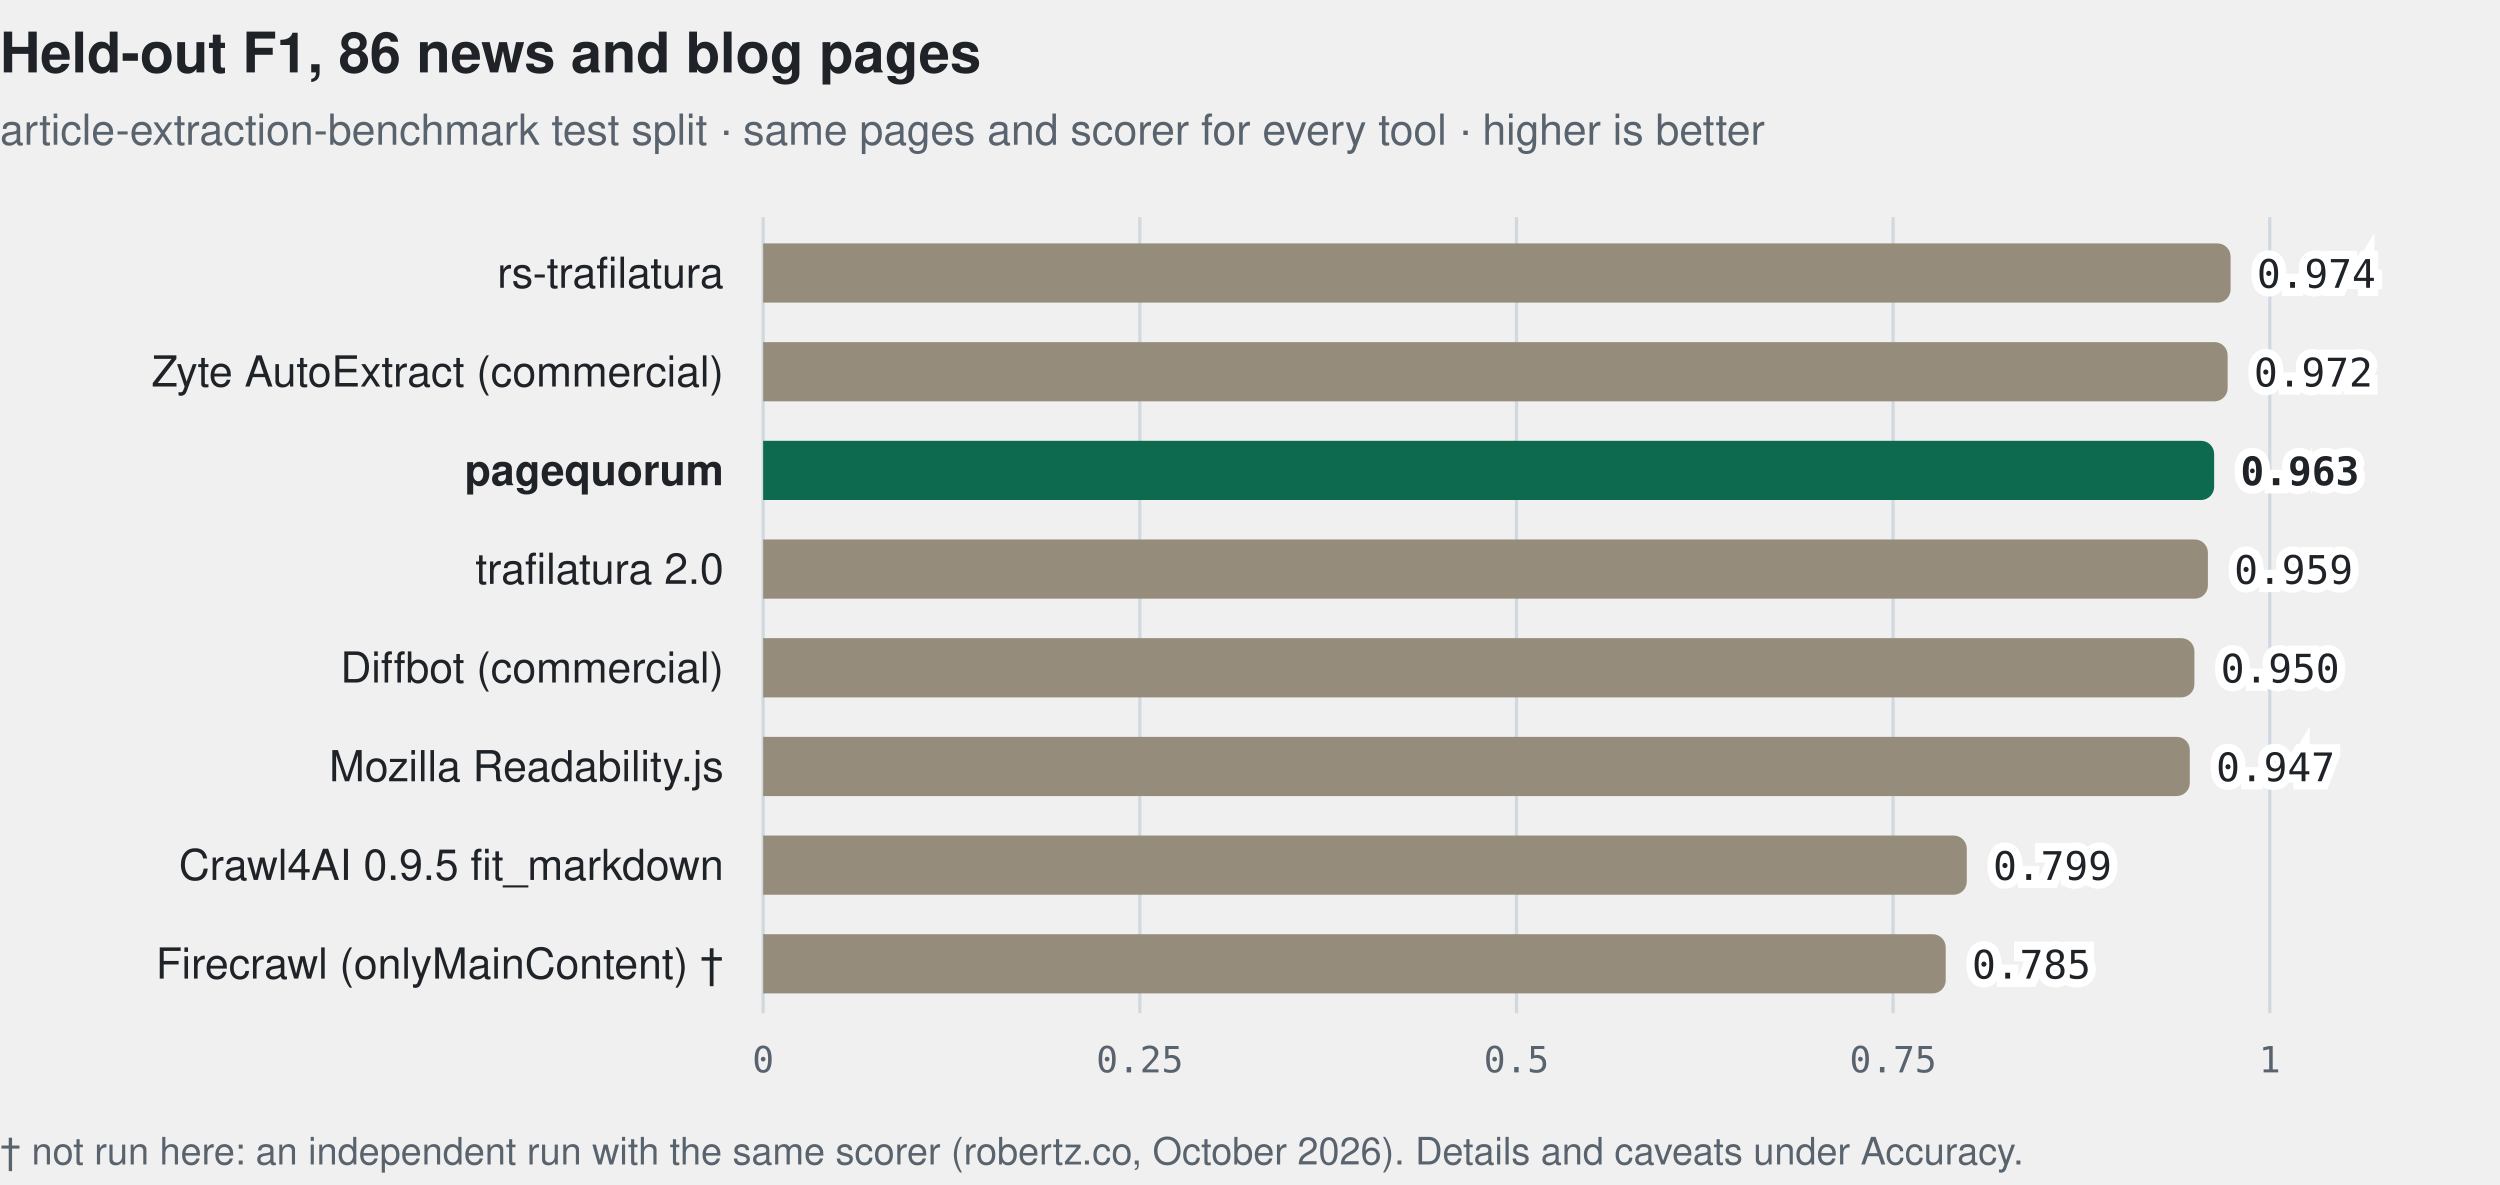
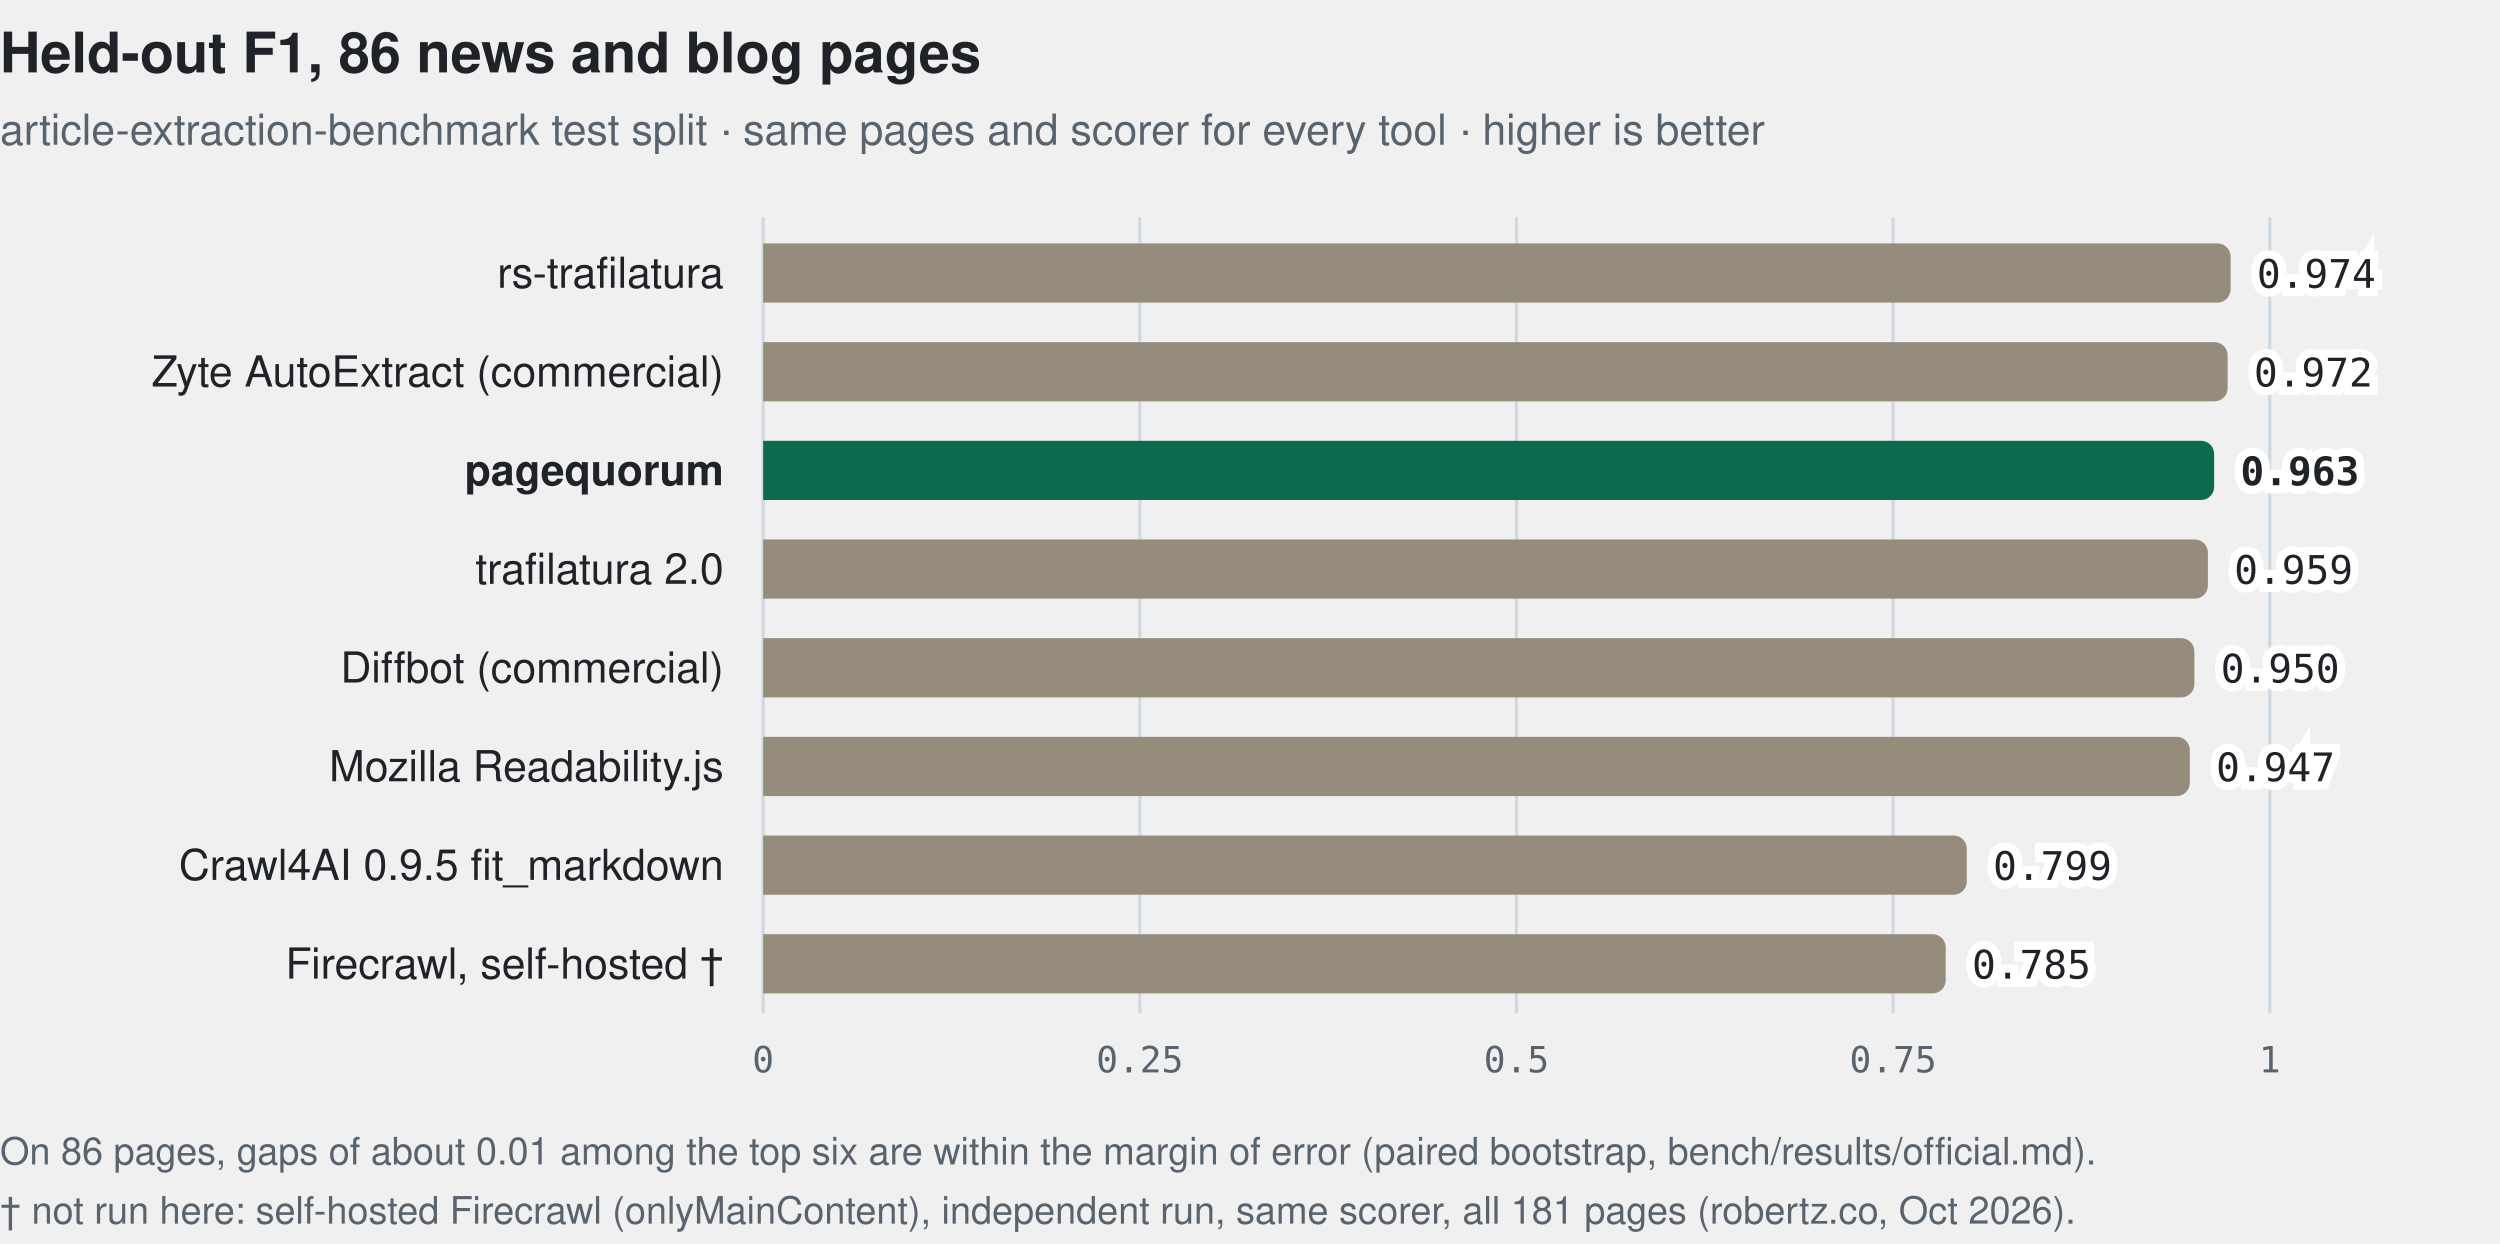
- <svg xmlns="http://www.w3.org/2000/svg" width="760" height="360" viewBox="0 0 760 360" role="img" aria-labelledby="title desc">
+ <svg xmlns="http://www.w3.org/2000/svg" width="760" height="378" viewBox="0 0 760 378" role="img" aria-labelledby="title desc">
  <text x="0" y="22" font-family="-apple-system,BlinkMacSystemFont,'Segoe UI',Helvetica,Arial,sans-serif" font-size="17" font-weight="600" fill="#1f2328">Held-out F1, 86 news and blog pages</text>
  <text x="0" y="44" font-family="-apple-system,BlinkMacSystemFont,'Segoe UI',Helvetica,Arial,sans-serif" font-size="13" fill="#59636e">article-extraction-benchmark test split · same pages and scorer for every tool · higher is better</text>
  <line x1="232.0" y1="66" x2="232.0" y2="308" stroke="#d1d9e0" stroke-width="1" />
  <text x="232.0" y="326" text-anchor="middle" font-family="ui-monospace,SFMono-Regular,Menlo,Consolas,monospace" font-size="11" fill="#59636e">0</text>
  <line x1="346.5" y1="66" x2="346.5" y2="308" stroke="#d1d9e0" stroke-width="1" />
  <text x="346.5" y="326" text-anchor="middle" font-family="ui-monospace,SFMono-Regular,Menlo,Consolas,monospace" font-size="11" fill="#59636e">0.25</text>
  <line x1="461.0" y1="66" x2="461.0" y2="308" stroke="#d1d9e0" stroke-width="1" />
  <text x="461.0" y="326" text-anchor="middle" font-family="ui-monospace,SFMono-Regular,Menlo,Consolas,monospace" font-size="11" fill="#59636e">0.5</text>
  <line x1="575.5" y1="66" x2="575.5" y2="308" stroke="#d1d9e0" stroke-width="1" />
  <text x="575.5" y="326" text-anchor="middle" font-family="ui-monospace,SFMono-Regular,Menlo,Consolas,monospace" font-size="11" fill="#59636e">0.75</text>
  <line x1="690.0" y1="66" x2="690.0" y2="308" stroke="#d1d9e0" stroke-width="1" />
  <text x="690.0" y="326" text-anchor="middle" font-family="ui-monospace,SFMono-Regular,Menlo,Consolas,monospace" font-size="11" fill="#59636e">1</text>
  <text x="220" y="87.5" text-anchor="end" font-family="-apple-system,BlinkMacSystemFont,'Segoe UI',Helvetica,Arial,sans-serif" font-size="13" fill="#1f2328">rs-trafilatura</text>
  <path d="M232,74 h442.1 a4,4 0 0 1 4,4 v10 a4,4 0 0 1 -4,4 h-442.1 z" fill="#958c7c" />
  <text x="686.1" y="87.5" font-family="ui-monospace,SFMono-Regular,Menlo,Consolas,monospace" font-size="12" fill="#1f2328" stroke="#ffffff" stroke-width="5" paint-order="stroke">0.974</text>
  <text x="220" y="117.5" text-anchor="end" font-family="-apple-system,BlinkMacSystemFont,'Segoe UI',Helvetica,Arial,sans-serif" font-size="13" fill="#1f2328">Zyte AutoExtract (commercial)</text>
  <path d="M232,104 h441.2 a4,4 0 0 1 4,4 v10 a4,4 0 0 1 -4,4 h-441.2 z" fill="#958c7c" />
  <text x="685.2" y="117.5" font-family="ui-monospace,SFMono-Regular,Menlo,Consolas,monospace" font-size="12" fill="#1f2328" stroke="#ffffff" stroke-width="5" paint-order="stroke">0.972</text>
  <text x="220" y="147.5" text-anchor="end" font-family="-apple-system,BlinkMacSystemFont,'Segoe UI',Helvetica,Arial,sans-serif" font-size="13" font-weight="700" fill="#1f2328">pagequorum</text>
  <path d="M232,134 h437.1 a4,4 0 0 1 4,4 v10 a4,4 0 0 1 -4,4 h-437.1 z" fill="#0e6a4f" />
  <text x="681.1" y="147.5" font-family="ui-monospace,SFMono-Regular,Menlo,Consolas,monospace" font-size="12" font-weight="700" fill="#1f2328" stroke="#ffffff" stroke-width="5" paint-order="stroke">0.963</text>
  <text x="220" y="177.5" text-anchor="end" font-family="-apple-system,BlinkMacSystemFont,'Segoe UI',Helvetica,Arial,sans-serif" font-size="13" fill="#1f2328">trafilatura 2.0</text>
  <path d="M232,164 h435.2 a4,4 0 0 1 4,4 v10 a4,4 0 0 1 -4,4 h-435.2 z" fill="#958c7c" />
  <text x="679.2" y="177.5" font-family="ui-monospace,SFMono-Regular,Menlo,Consolas,monospace" font-size="12" fill="#1f2328" stroke="#ffffff" stroke-width="5" paint-order="stroke">0.959</text>
  <text x="220" y="207.5" text-anchor="end" font-family="-apple-system,BlinkMacSystemFont,'Segoe UI',Helvetica,Arial,sans-serif" font-size="13" fill="#1f2328">Diffbot (commercial)</text>
  <path d="M232,194 h431.1 a4,4 0 0 1 4,4 v10 a4,4 0 0 1 -4,4 h-431.1 z" fill="#958c7c" />
  <text x="675.1" y="207.5" font-family="ui-monospace,SFMono-Regular,Menlo,Consolas,monospace" font-size="12" fill="#1f2328" stroke="#ffffff" stroke-width="5" paint-order="stroke">0.950</text>
  <text x="220" y="237.5" text-anchor="end" font-family="-apple-system,BlinkMacSystemFont,'Segoe UI',Helvetica,Arial,sans-serif" font-size="13" fill="#1f2328">Mozilla Readability.js</text>
  <path d="M232,224 h429.7 a4,4 0 0 1 4,4 v10 a4,4 0 0 1 -4,4 h-429.7 z" fill="#958c7c" />
  <text x="673.7" y="237.5" font-family="ui-monospace,SFMono-Regular,Menlo,Consolas,monospace" font-size="12" fill="#1f2328" stroke="#ffffff" stroke-width="5" paint-order="stroke">0.947</text>
  <text x="220" y="267.5" text-anchor="end" font-family="-apple-system,BlinkMacSystemFont,'Segoe UI',Helvetica,Arial,sans-serif" font-size="13" fill="#1f2328">Crawl4AI 0.9.5 fit_markdown</text>
  <path d="M232,254 h361.9 a4,4 0 0 1 4,4 v10 a4,4 0 0 1 -4,4 h-361.9 z" fill="#958c7c" />
  <text x="605.9" y="267.5" font-family="ui-monospace,SFMono-Regular,Menlo,Consolas,monospace" font-size="12" fill="#1f2328" stroke="#ffffff" stroke-width="5" paint-order="stroke">0.799</text>
-   <text x="220" y="297.5" text-anchor="end" font-family="-apple-system,BlinkMacSystemFont,'Segoe UI',Helvetica,Arial,sans-serif" font-size="13" fill="#1f2328">Firecrawl (onlyMainContent) †</text>
+   <text x="220" y="297.5" text-anchor="end" font-family="-apple-system,BlinkMacSystemFont,'Segoe UI',Helvetica,Arial,sans-serif" font-size="13" fill="#1f2328">Firecrawl, self-hosted †</text>
  <path d="M232,284 h355.5 a4,4 0 0 1 4,4 v10 a4,4 0 0 1 -4,4 h-355.5 z" fill="#958c7c" />
  <text x="599.5" y="297.5" font-family="ui-monospace,SFMono-Regular,Menlo,Consolas,monospace" font-size="12" fill="#1f2328" stroke="#ffffff" stroke-width="5" paint-order="stroke">0.785</text>
-   <text x="0" y="354" font-family="-apple-system,BlinkMacSystemFont,'Segoe UI',Helvetica,Arial,sans-serif" font-size="11.5" fill="#59636e">† not run here: an independent run with the same scorer (robertz.co, October 2026). Details and caveats under Accuracy.</text>
+   <text x="0" y="354" font-family="-apple-system,BlinkMacSystemFont,'Segoe UI',Helvetica,Arial,sans-serif" font-size="11.5" fill="#59636e">On 86 pages, gaps of about 0.01 among the top six are within the margin of error (paired bootstrap, bench/results/official.md).</text>
+   <text x="0" y="372" font-family="-apple-system,BlinkMacSystemFont,'Segoe UI',Helvetica,Arial,sans-serif" font-size="11.5" fill="#59636e">† not run here: self-hosted Firecrawl (onlyMainContent), independent run, same scorer, all 181 pages (robertz.co, Oct 2026).</text>
</svg>
